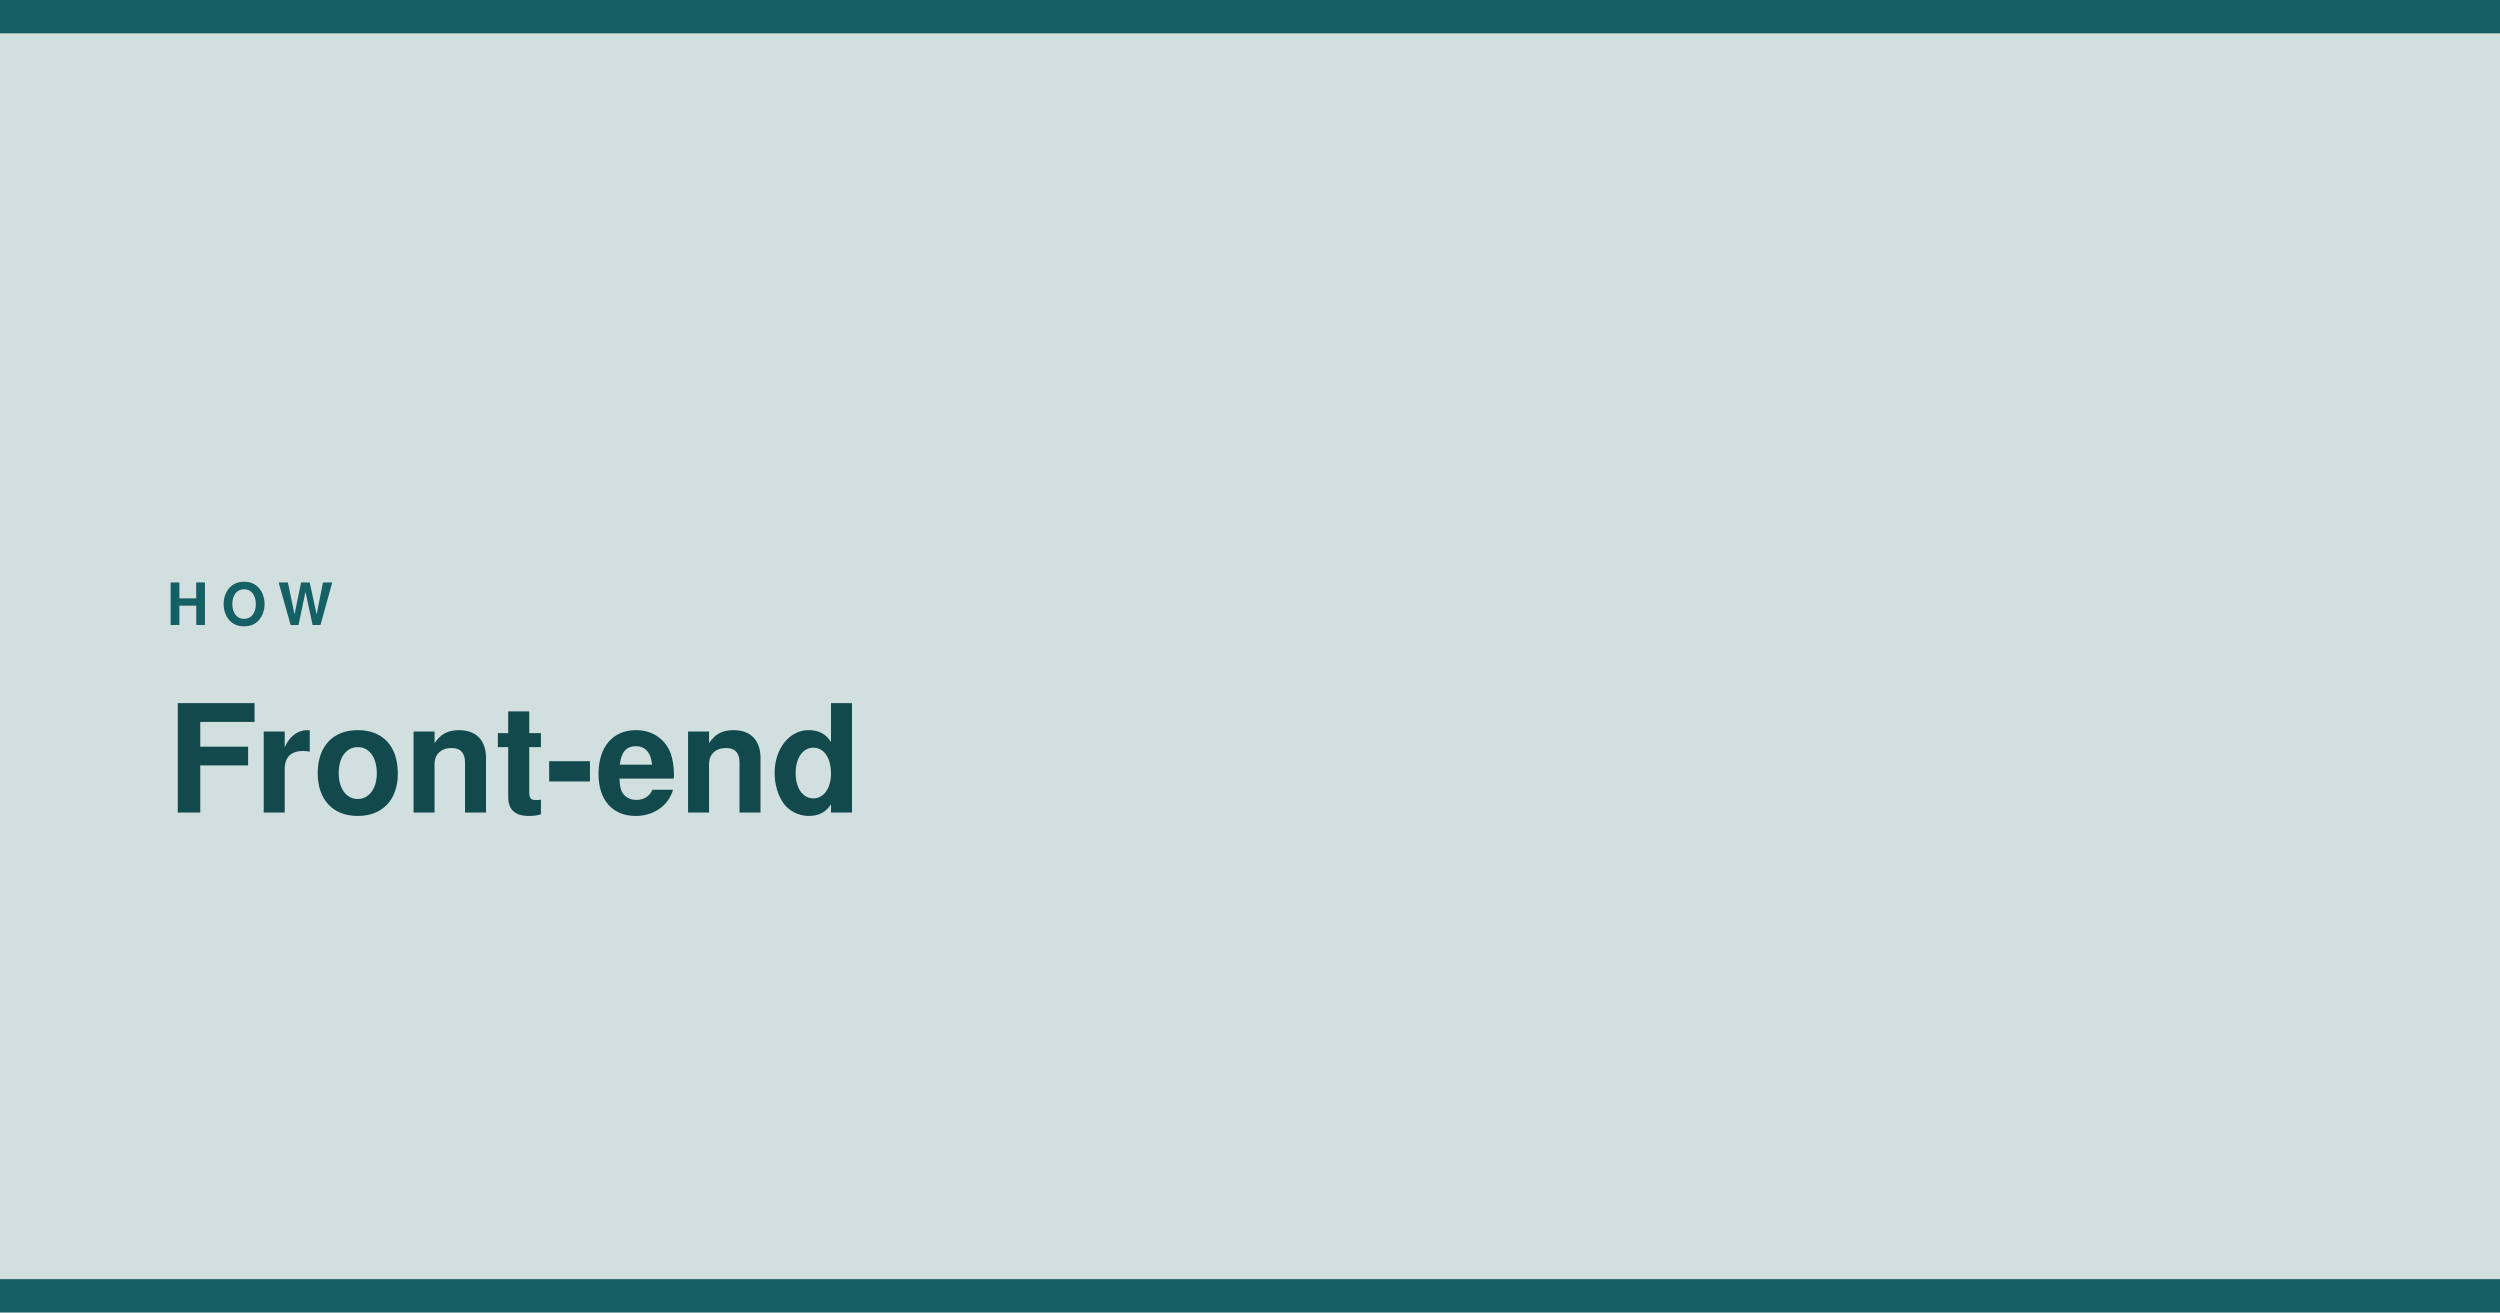
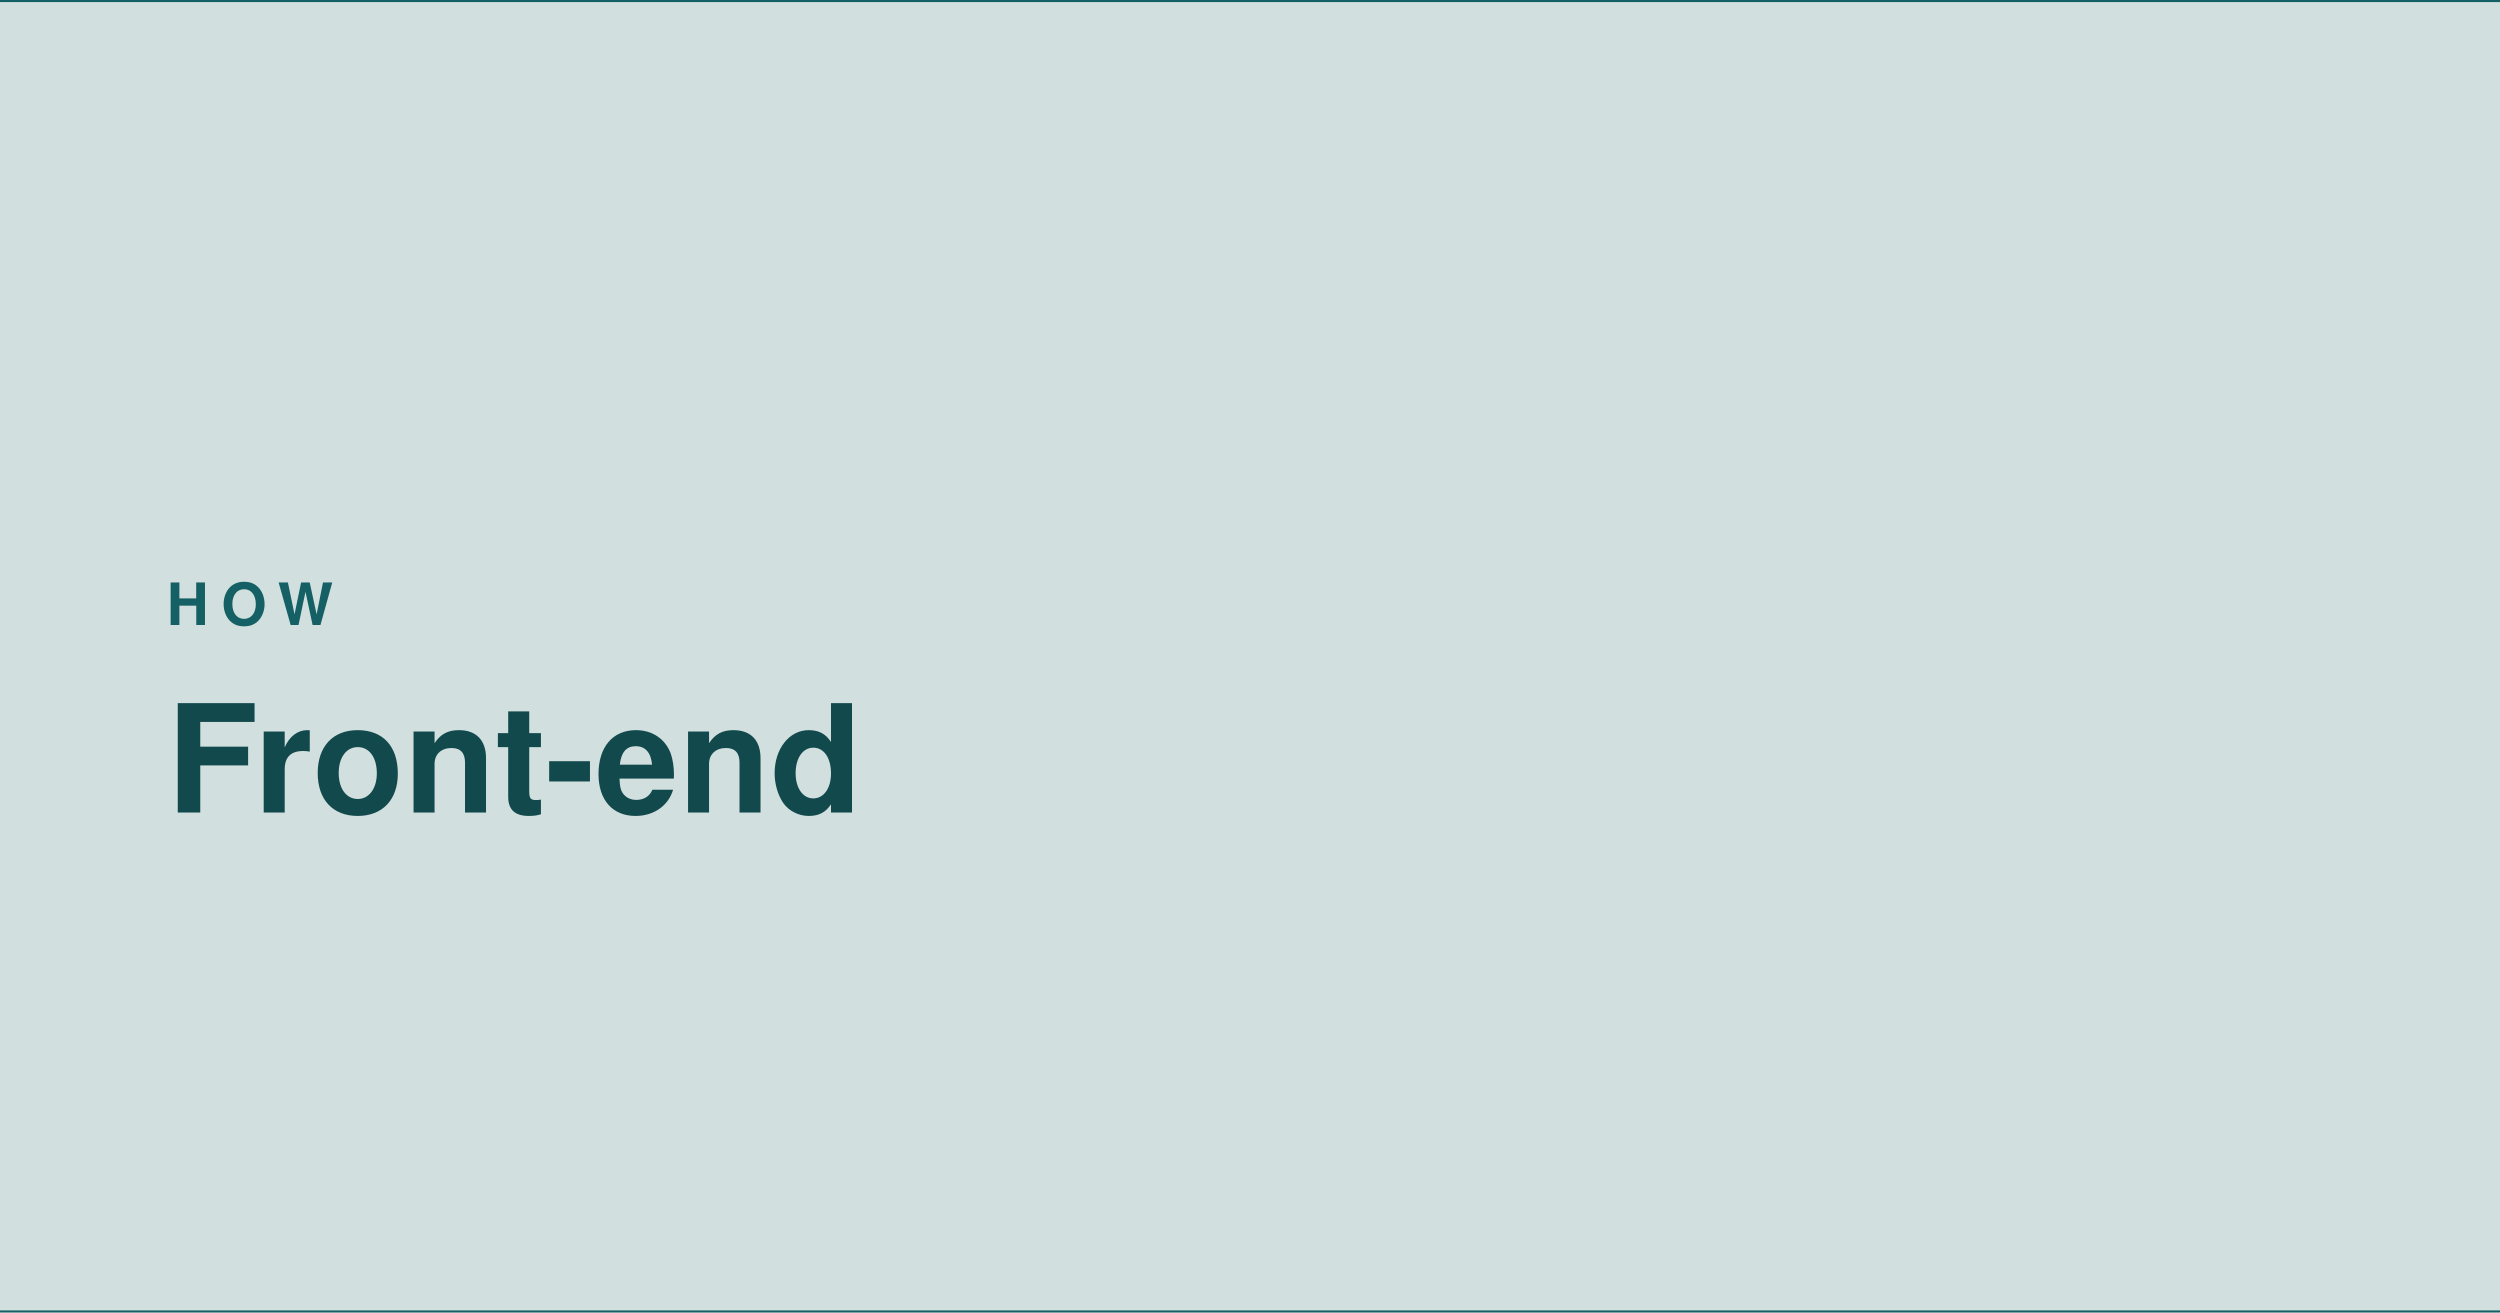
<svg xmlns="http://www.w3.org/2000/svg" width="1200" height="630" viewBox="0 0 1200 630" role="img" aria-label="Front-end">
  <rect width="1200" height="630" fill="#d2dfdf" />
-   <rect width="1200" height="16" fill="#156064" />
-   <rect y="614" width="1200" height="16" fill="#156064" />
+   <rect width="1200" height="1" fill="#156064" />
+   <rect y="629" width="1200" height="1" fill="#156064" />
  <text x="80" y="300" font-family="Montserrat, Helvetica, sans-serif" font-size="28" font-weight="700" fill="#156064" letter-spacing="6">HOW</text>
  <text x="80" y="390" font-family="Montserrat, Helvetica, sans-serif" font-size="72" font-weight="800" fill="#12494c">Front-end</text>
</svg>
